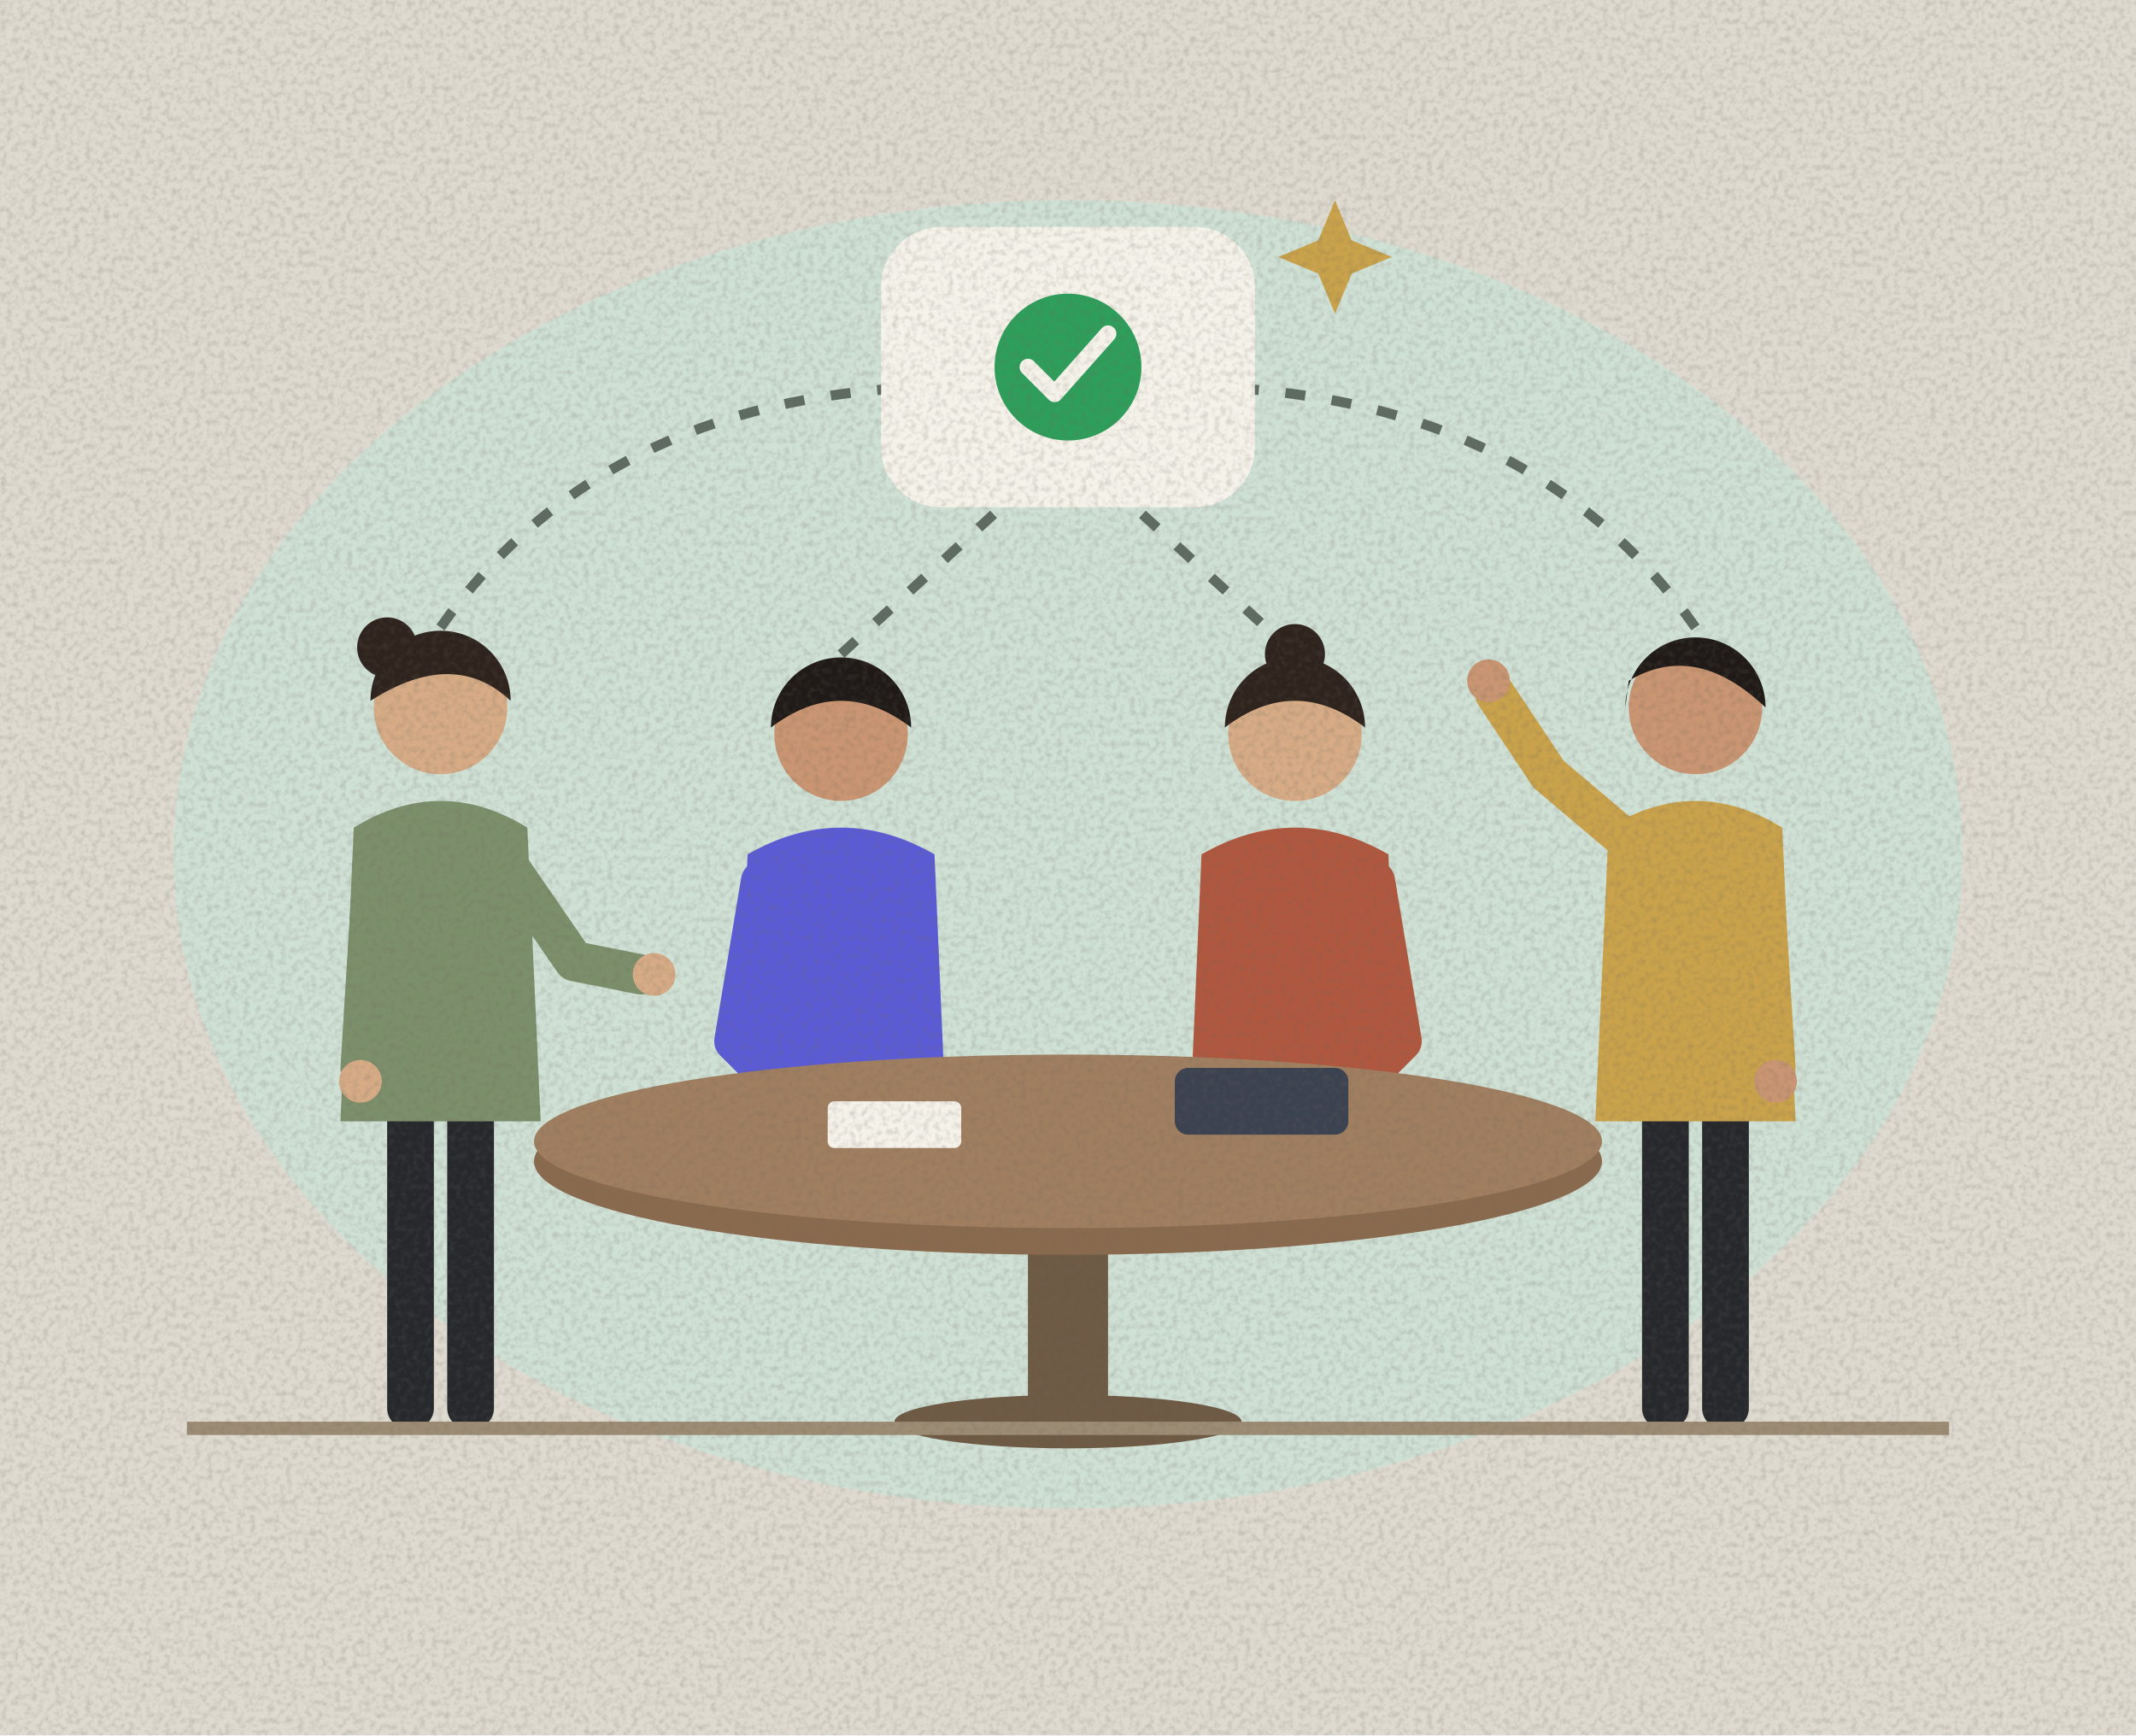
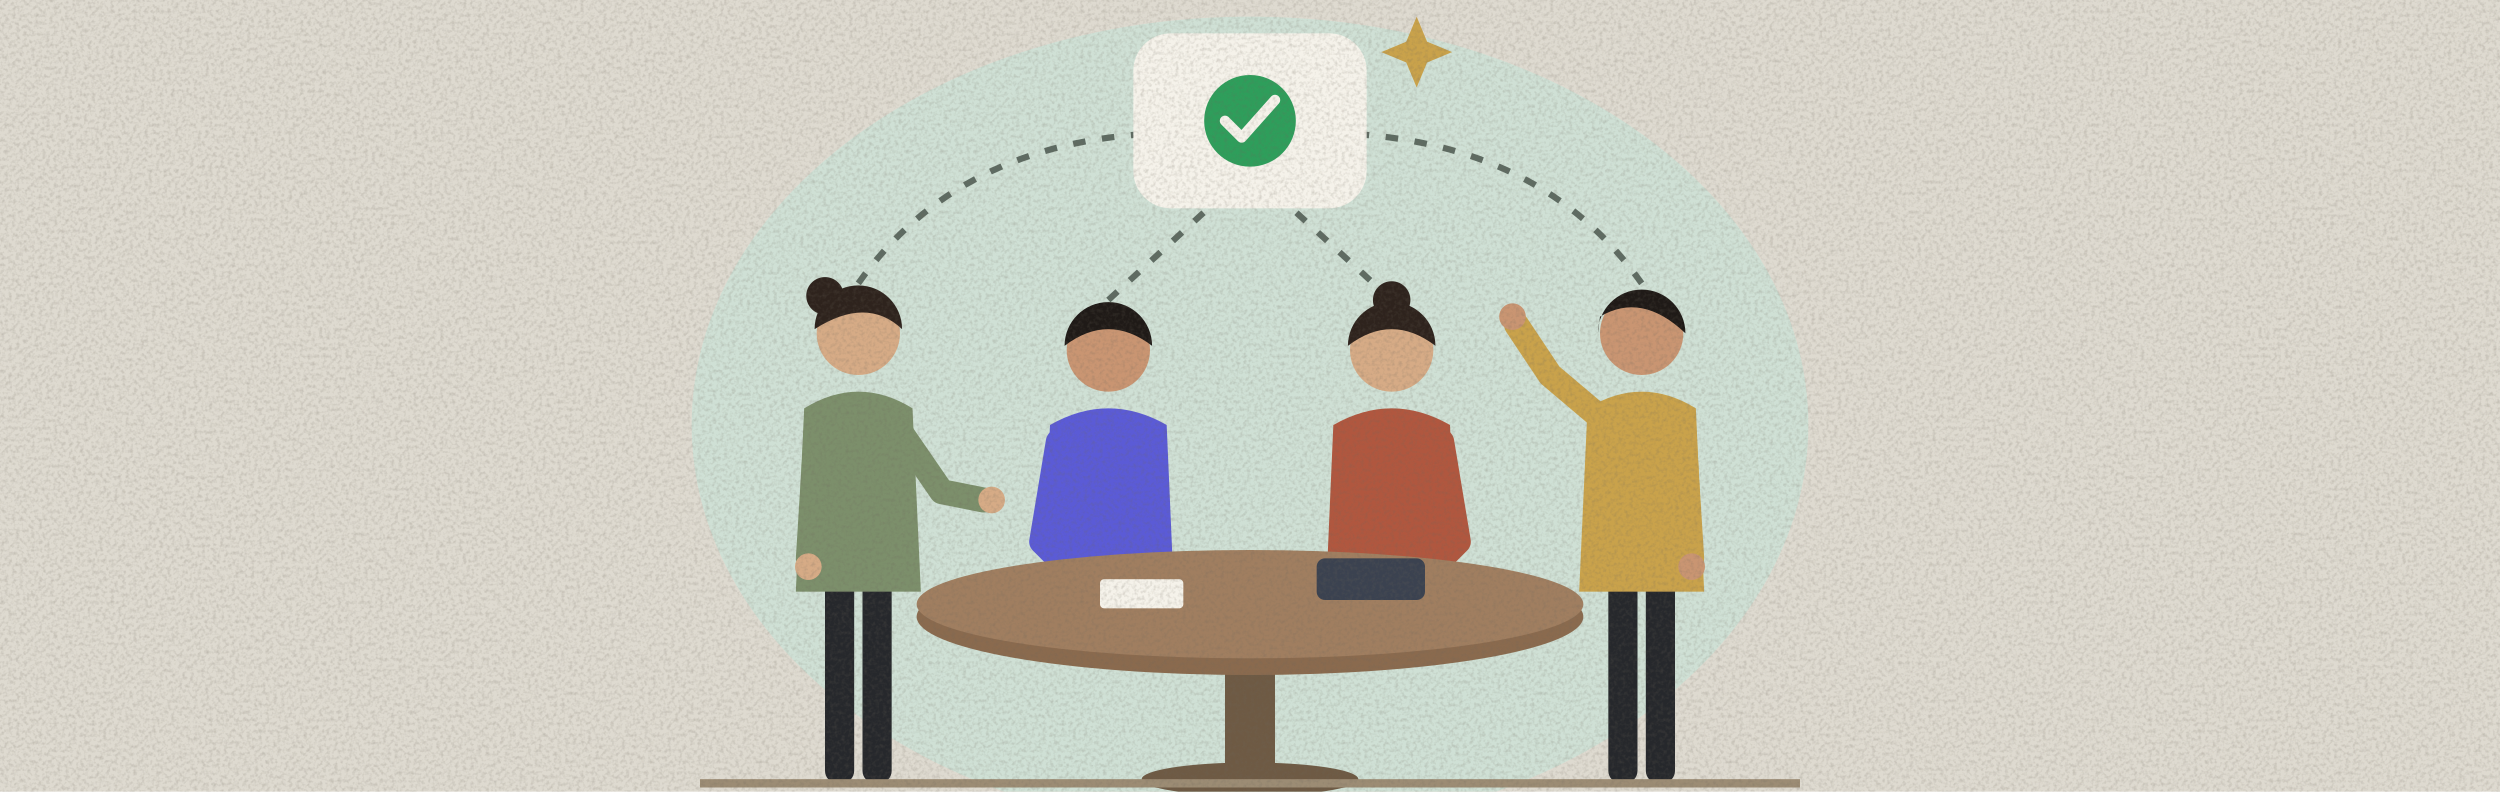
- <svg xmlns="http://www.w3.org/2000/svg" width="320" height="260" viewBox="0 0 320 260" preserveAspectRatio="xMidYMid slice">
+ <svg xmlns="http://www.w3.org/2000/svg" width="600" height="190" viewBox="-140 26 600 190" preserveAspectRatio="xMidYMid slice">
  <defs>
    <filter id="art-grain" x="0" y="0" width="100%" height="100%">
      <feTurbulence type="fractalNoise" baseFrequency="1.1" numOctaves="2" stitchTiles="stitch" />
      <feColorMatrix values="0 0 0 0 0.15 0 0 0 0 0.13 0 0 0 0 0.1 0.9 0 0 0 -0.38" />
    </filter>
  </defs>
-   <rect width="320" height="260" fill="#DEDAD0" />
+   <rect x="-140" y="0" width="600" height="260" fill="#DEDAD0" />
  <ellipse cx="160" cy="128" rx="134" ry="98" fill="#CFE0D5" />
  <g stroke="#5E6B62" stroke-width="1.5" stroke-dasharray="3 4" fill="none">
    <path d="M126 98 L150 76" />
    <path d="M194 98 L170 76" />
    <path d="M66 94 Q90 60 138 58" />
    <path d="M254 94 Q230 60 182 58" />
  </g>
  <rect x="132" y="34" width="56" height="42" rx="9" fill="#F5F2EA" />
  <circle cx="160" cy="55" r="11" fill="#2E9E5B" />
  <path d="M154 55 l4 4 l8 -9" fill="none" stroke="#F5F2EA" stroke-width="2.5" stroke-linecap="round" stroke-linejoin="round" />
  <path d="M200 30 l2.5 6 l6 2.5 l-6 2.5 l-2.5 6 l-2.5 -6 l-6 -2.5 l6 -2.5 Z" fill="#C9A24B" />
  <g transform="translate(126 0)">
    <path d="M-14 128 Q0 120 14 128 L16 174 L-16 174 Z" fill="#5B5BD6" />
    <path d="M-12 132 L-16 156 L-8 164" fill="none" stroke="#5B5BD6" stroke-width="6" stroke-linecap="round" stroke-linejoin="round" />
    <circle cx="0" cy="110" r="10" fill="#C99572" />
    <path d="M-10.5 109 A10.5 10.5 0 0 1 10.5 109 Q0 101 -10.5 109 Z" fill="#1F1A17" />
  </g>
  <g transform="translate(194 0)">
    <path d="M-14 128 Q0 120 14 128 L16 174 L-16 174 Z" fill="#B0573F" />
    <path d="M12 132 L16 156 L8 164" fill="none" stroke="#B0573F" stroke-width="6" stroke-linecap="round" stroke-linejoin="round" />
    <circle cx="0" cy="110" r="10" fill="#D6AB86" />
    <path d="M-10.5 109 A10.5 10.5 0 0 1 10.5 109 Q0 101 -10.5 109 Z" fill="#2E231D" />
    <circle cx="0" cy="98" r="4.5" fill="#2E231D" />
  </g>
  <rect x="154" y="178" width="12" height="36" fill="#6E5A44" />
  <ellipse cx="160" cy="213" rx="26" ry="4" fill="#6E5A44" />
  <ellipse cx="160" cy="174" rx="80" ry="14" fill="#8A6A4E" />
  <ellipse cx="160" cy="171" rx="80" ry="13" fill="#A07E60" />
  <rect x="124" y="165" width="20" height="7" rx="1" fill="#F5F2EA" />
  <rect x="176" y="160" width="26" height="10" rx="2" fill="#3B4250" />
  <g transform="translate(66 0)">
    <rect x="-8" y="164" width="7" height="50" rx="3" fill="#26282C" />
    <rect x="1" y="164" width="7" height="50" rx="3" fill="#26282C" />
    <path d="M-13 124 Q0 116 13 124 L15 168 L-15 168 Z" fill="#7C8F6B" />
    <path d="M-10 128 L-12 160" stroke="#7C8F6B" stroke-width="6" stroke-linecap="round" />
    <circle cx="-12" cy="162" r="3.2" fill="#D6AB86" />
    <path d="M9 128 L20 144 L30 146" fill="none" stroke="#7C8F6B" stroke-width="6" stroke-linecap="round" stroke-linejoin="round" />
    <circle cx="32" cy="146" r="3.2" fill="#D6AB86" />
    <circle cx="0" cy="106" r="10" fill="#D6AB86" />
    <path d="M-10.5 105 A10.5 10.5 0 0 1 10.5 105 Q2 97 -10.5 105 Z" fill="#2E231D" />
    <circle cx="-8" cy="97" r="4.5" fill="#2E231D" />
  </g>
  <g transform="translate(254 0) scale(-1 1)">
    <rect x="-8" y="164" width="7" height="50" rx="3" fill="#26282C" />
    <rect x="1" y="164" width="7" height="50" rx="3" fill="#26282C" />
    <path d="M-13 124 Q0 116 13 124 L15 168 L-15 168 Z" fill="#C9A24B" />
    <path d="M-10 128 L-12 160" stroke="#C9A24B" stroke-width="6" stroke-linecap="round" />
    <circle cx="-12" cy="162" r="3.2" fill="#C99572" />
    <path d="M9 127 L22 116 L30 104" fill="none" stroke="#C9A24B" stroke-width="6" stroke-linecap="round" stroke-linejoin="round" />
    <circle cx="31" cy="102" r="3.2" fill="#C99572" />
    <circle cx="0" cy="106" r="10" fill="#C99572" />
    <path d="M-10.5 106 A10.5 10.5 0 0 1 10.5 106 L10 102 Q0 96 -10.5 106 Z" fill="#1F1A17" />
  </g>
  <line x1="28" y1="214" x2="292" y2="214" stroke="#9C8C74" stroke-width="2" />
-   <rect width="320" height="260" filter="url(#art-grain)" opacity="0.55" />
+   <rect x="-140" y="0" width="600" height="260" filter="url(#art-grain)" opacity="0.55" />
</svg>
